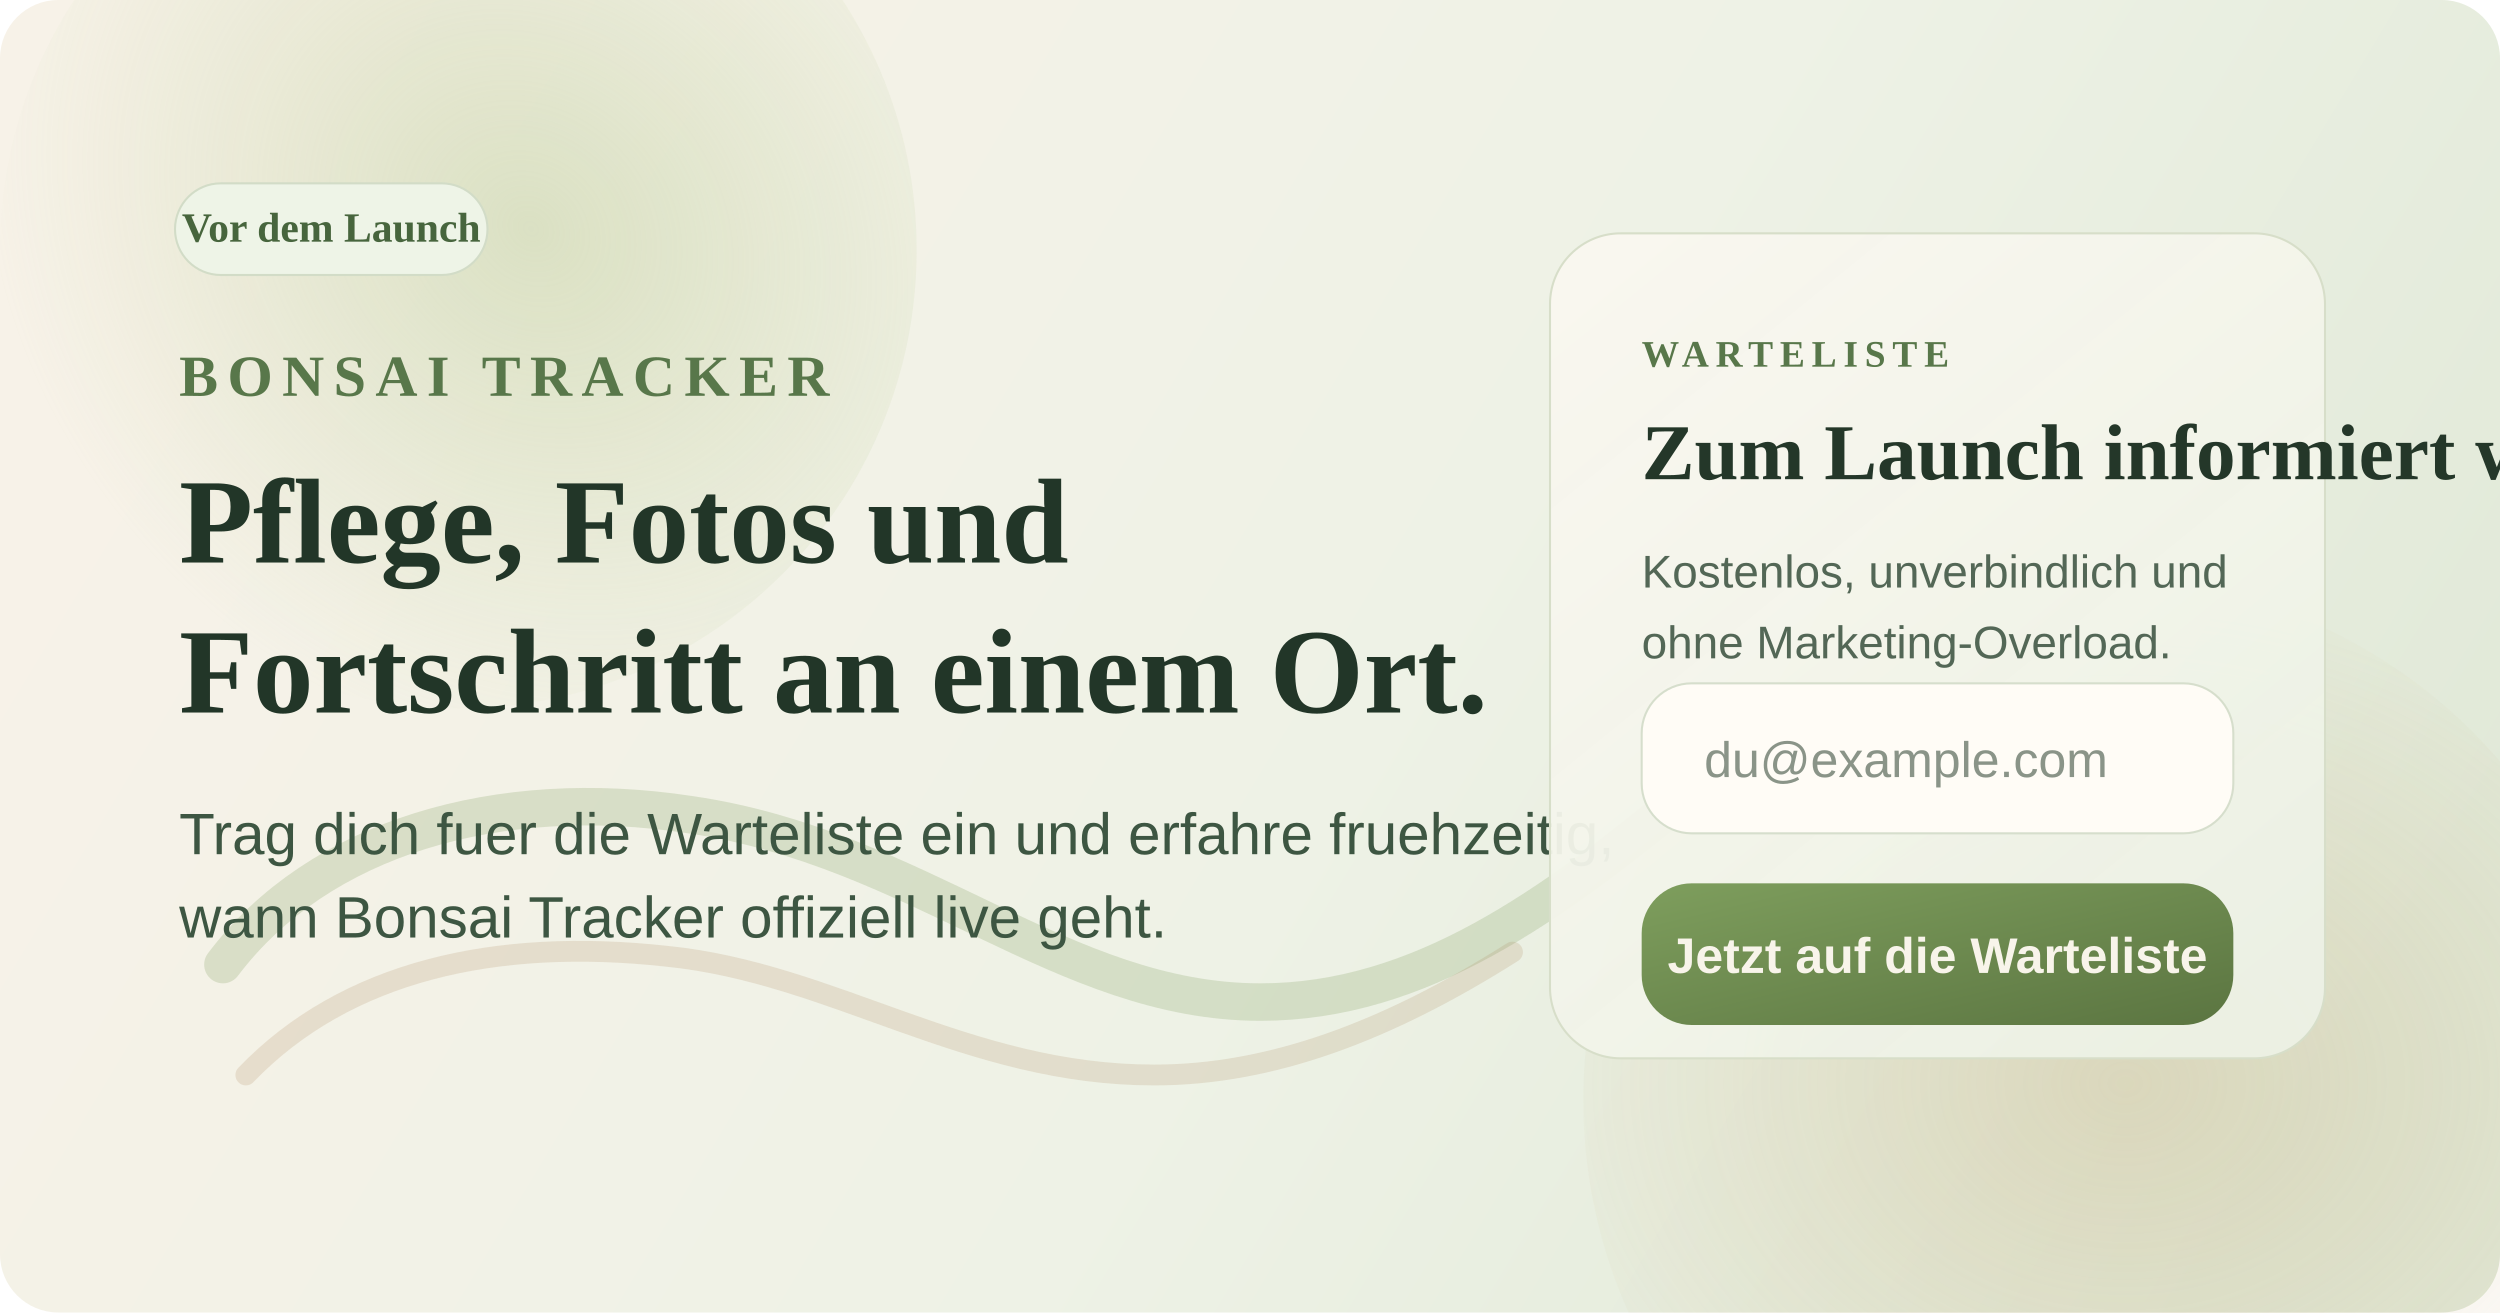
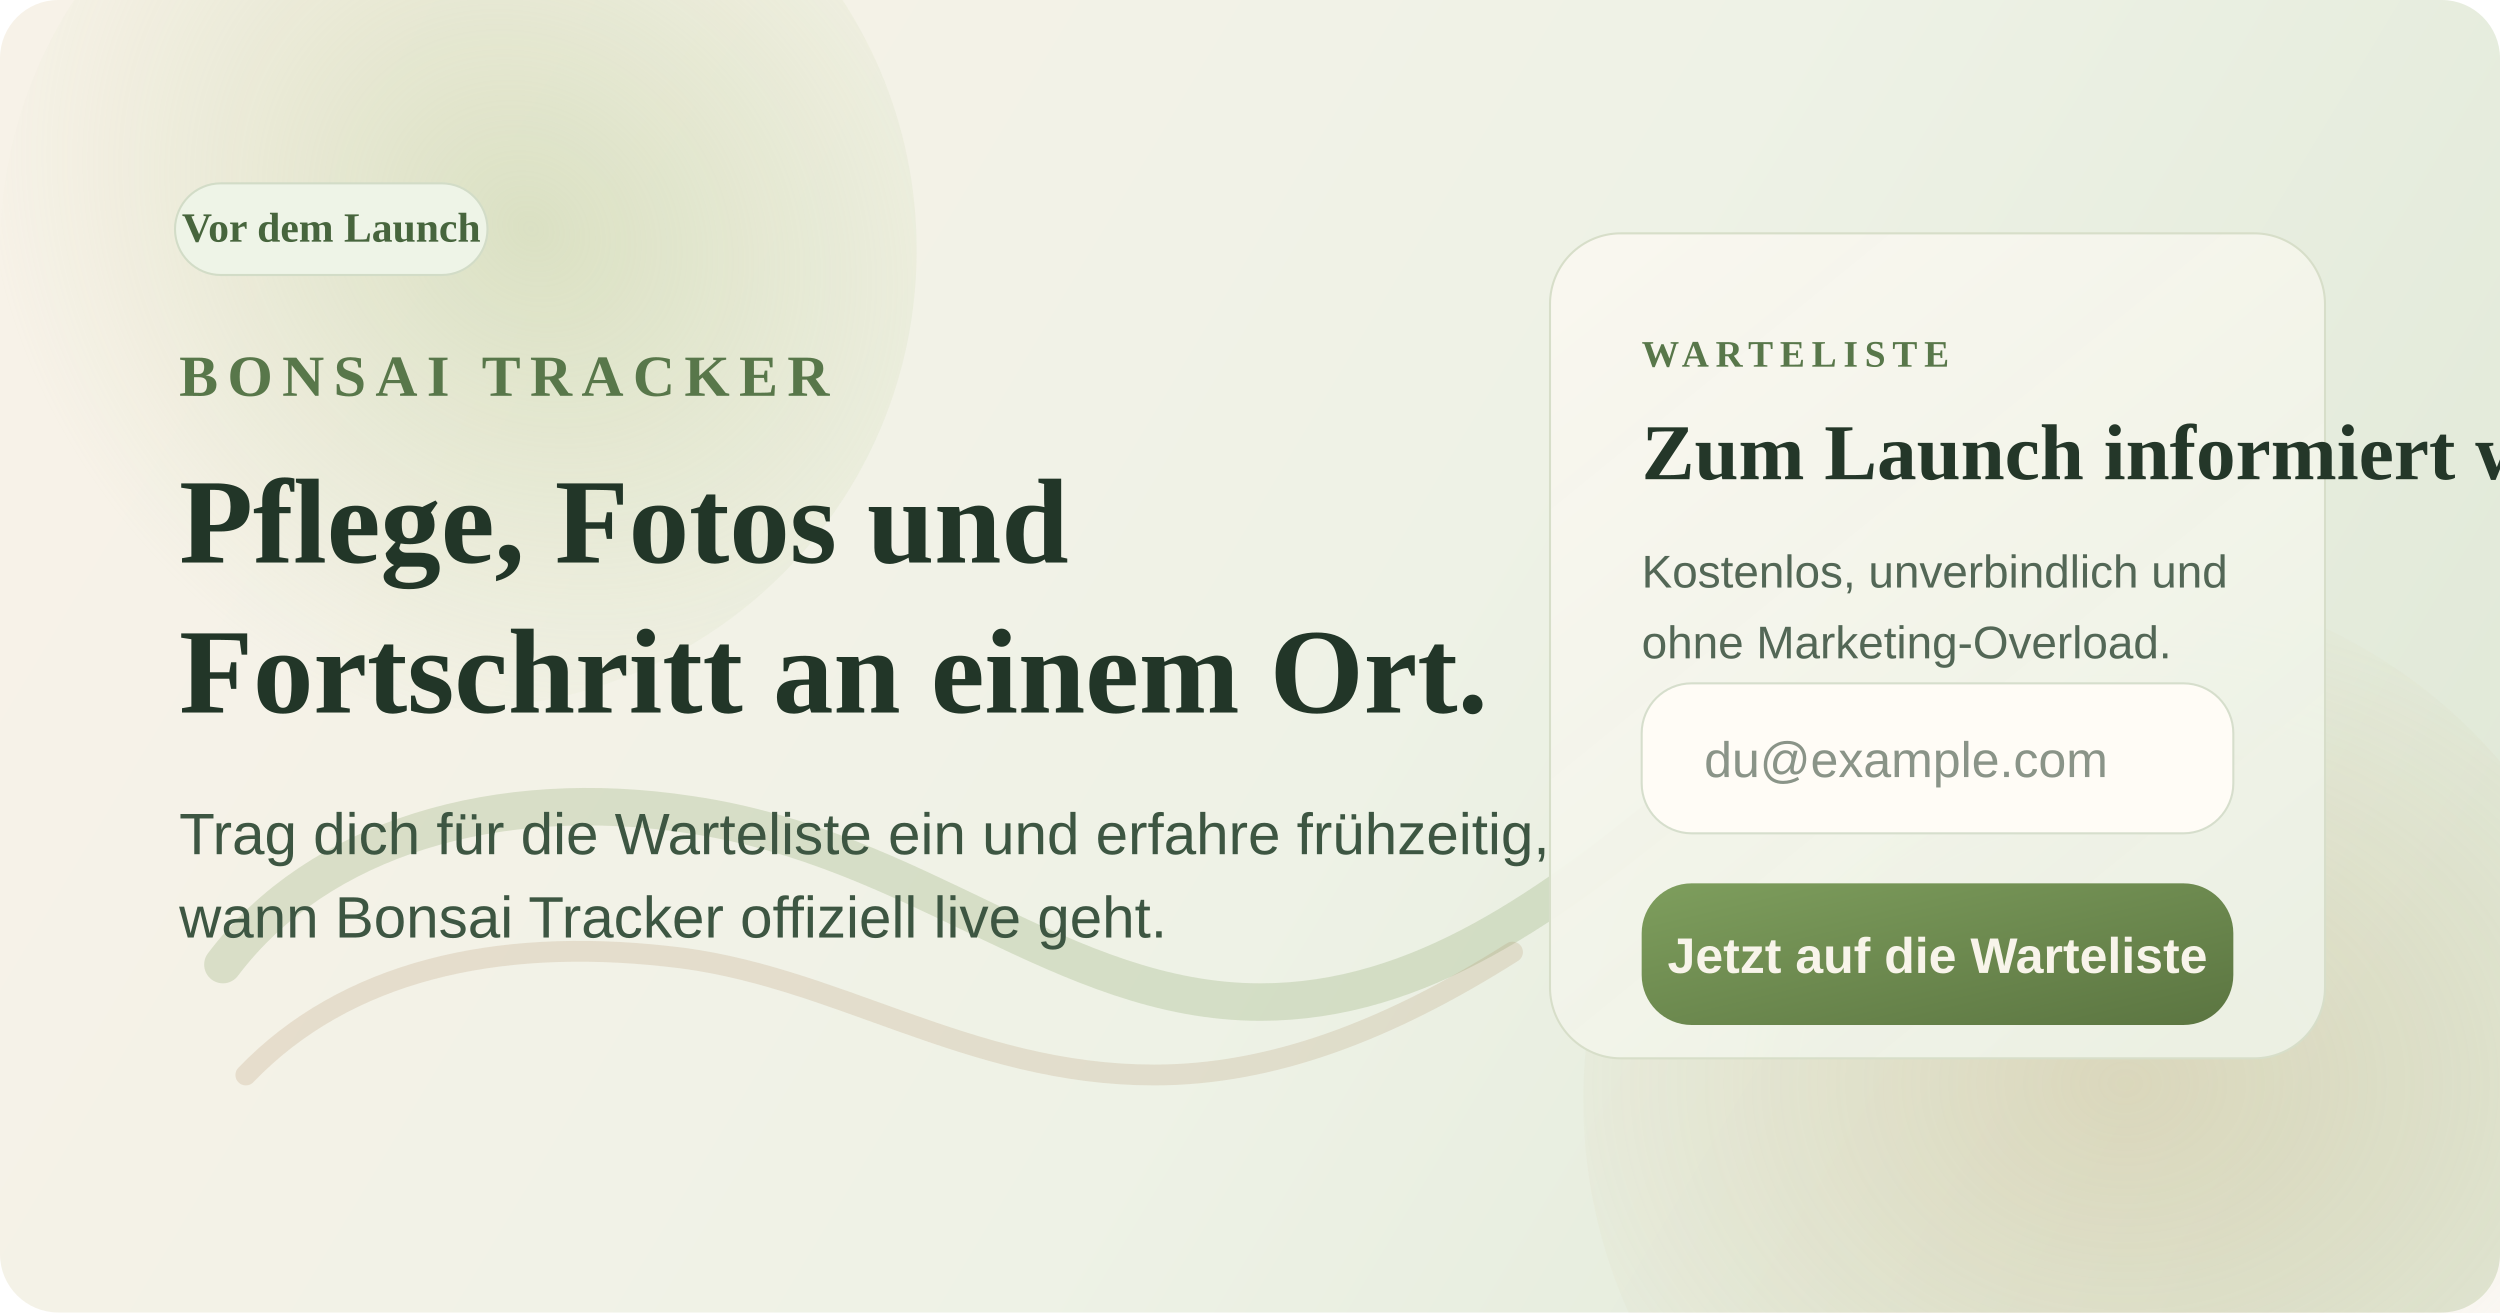
<svg xmlns="http://www.w3.org/2000/svg" width="1200" height="630" viewBox="0 0 1200 630" fill="none" role="img" aria-labelledby="title desc">
  <defs>
    <linearGradient id="bg" x1="140" y1="50" x2="1070" y2="610" gradientUnits="userSpaceOnUse">
      <stop stop-color="#F7F2E8" />
      <stop offset="0.55" stop-color="#EEF2E6" />
      <stop offset="1" stop-color="#E1E9D8" />
    </linearGradient>
    <radialGradient id="glowA" cx="0" cy="0" r="1" gradientUnits="userSpaceOnUse" gradientTransform="translate(255 110) rotate(41.5) scale(280 240)">
      <stop stop-color="#B6C991" stop-opacity="0.42" />
      <stop offset="1" stop-color="#B6C991" stop-opacity="0" />
    </radialGradient>
    <radialGradient id="glowB" cx="0" cy="0" r="1" gradientUnits="userSpaceOnUse" gradientTransform="translate(1020 520) rotate(180) scale(320 260)">
      <stop stop-color="#C3A56D" stop-opacity="0.28" />
      <stop offset="1" stop-color="#C3A56D" stop-opacity="0" />
    </radialGradient>
    <linearGradient id="card" x1="686" y1="123" x2="1010" y2="522" gradientUnits="userSpaceOnUse">
      <stop stop-color="#FBF8F0" stop-opacity="0.96" />
      <stop offset="1" stop-color="#EDF2E6" stop-opacity="0.94" />
    </linearGradient>
    <linearGradient id="accent" x1="0" y1="0" x2="1" y2="1">
      <stop stop-color="#7E9E5D" />
      <stop offset="1" stop-color="#5B7541" />
    </linearGradient>
  </defs>
  <rect width="1200" height="630" rx="28" fill="url(#bg)" />
  <circle cx="220" cy="120" r="220" fill="url(#glowA)" />
  <circle cx="1010" cy="528" r="250" fill="url(#glowB)" />
  <path d="M107 463C153 402 239 377 331 391C441 407 510 481 605 481C682 481 745 434 809 382" stroke="#819F63" stroke-opacity="0.24" stroke-width="18" stroke-linecap="round" />
  <path d="M118 516C166 466 238 450 320 459C400 467 464 516 554 516C610 516 666 495 726 457" stroke="#A98157" stroke-opacity="0.18" stroke-width="10" stroke-linecap="round" />
  <g>
    <rect x="84" y="88" width="150" height="44" rx="22" fill="#EEF4E7" stroke="#D2DCC7" />
    <text x="159" y="116" text-anchor="middle" font-family="Georgia, 'Times New Roman', serif" font-size="20" font-weight="700" fill="#47653D">Vor dem Launch</text>
  </g>
  <g>
    <text x="86" y="190" font-family="Georgia, 'Times New Roman', serif" font-size="28" font-weight="700" letter-spacing="0.16em" fill="#58774A">BONSAI TRACKER</text>
    <text x="86" y="270" font-family="Georgia, 'Times New Roman', serif" font-size="58" font-weight="700" fill="#223628">
      <tspan x="86" dy="0">Pflege, Fotos und</tspan>
      <tspan x="86" dy="72">Fortschritt an einem Ort.</tspan>
    </text>
    <text x="86" y="410" font-family="'Trebuchet MS', Arial, sans-serif" font-size="28" fill="#3D5642">
-       <tspan x="86" dy="0">Trag dich fuer die Warteliste ein und erfahre fruehzeitig,</tspan>
+       <tspan x="86" dy="0">Trag dich für die Warteliste ein und erfahre frühzeitig,</tspan>
      <tspan x="86" dy="40">wann Bonsai Tracker offiziell live geht.</tspan>
    </text>
  </g>
  <g>
    <rect x="744" y="112" width="372" height="396" rx="34" fill="url(#card)" stroke="#D7DEC9" />
    <text x="788" y="176" font-family="Georgia, 'Times New Roman', serif" font-size="18" font-weight="700" letter-spacing="0.18em" fill="#58774A">WARTELISTE</text>
    <text x="788" y="230" font-family="Georgia, 'Times New Roman', serif" font-size="38" font-weight="700" fill="#243729">Zum Launch informiert werden</text>
    <text x="788" y="282" font-family="'Trebuchet MS', Arial, sans-serif" font-size="22" fill="#536756">
      <tspan x="788" dy="0">Kostenlos, unverbindlich und</tspan>
      <tspan x="788" dy="34">ohne Marketing-Overload.</tspan>
    </text>
    <rect x="788" y="328" width="284" height="72" rx="24" fill="#FFFCF6" stroke="#D6DECC" />
    <text x="818" y="373" font-family="'Trebuchet MS', Arial, sans-serif" font-size="24" fill="#8A9488">du@example.com</text>
    <rect x="788" y="424" width="284" height="68" rx="24" fill="url(#accent)" />
    <text x="930" y="467" text-anchor="middle" font-family="'Trebuchet MS', Arial, sans-serif" font-size="24" font-weight="700" fill="#F8F4EA">Jetzt auf die Warteliste</text>
  </g>
</svg>
